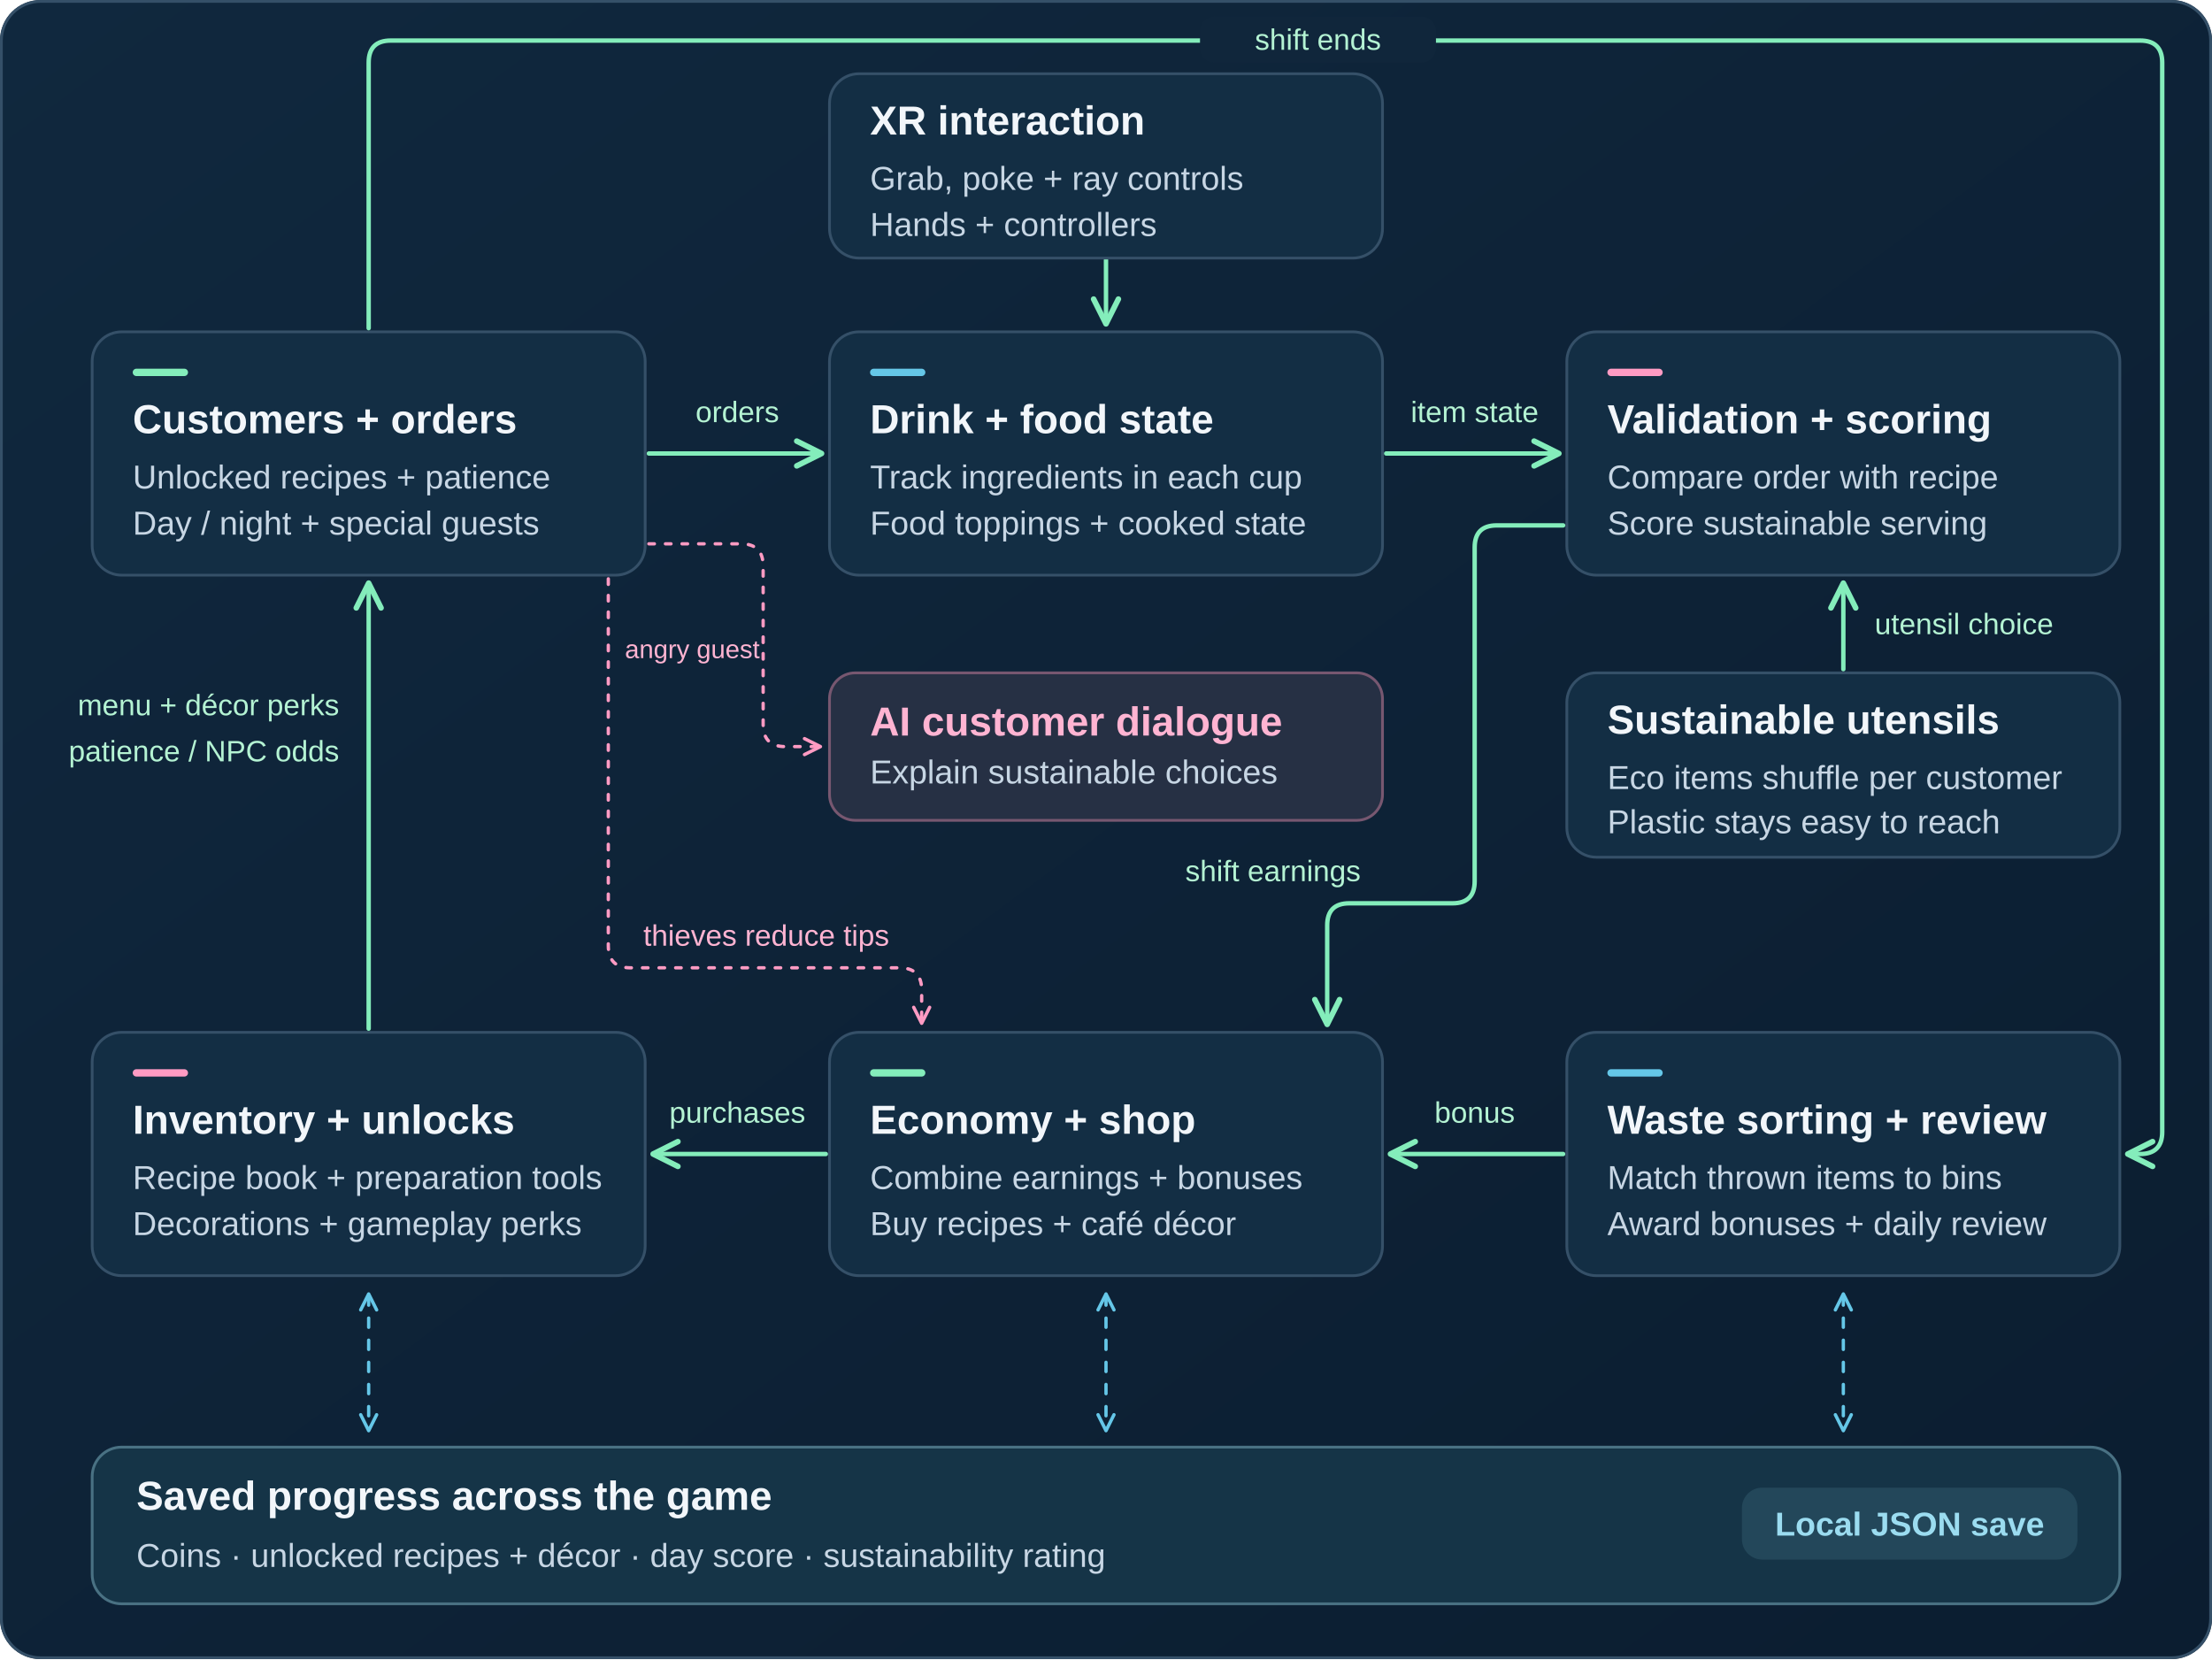
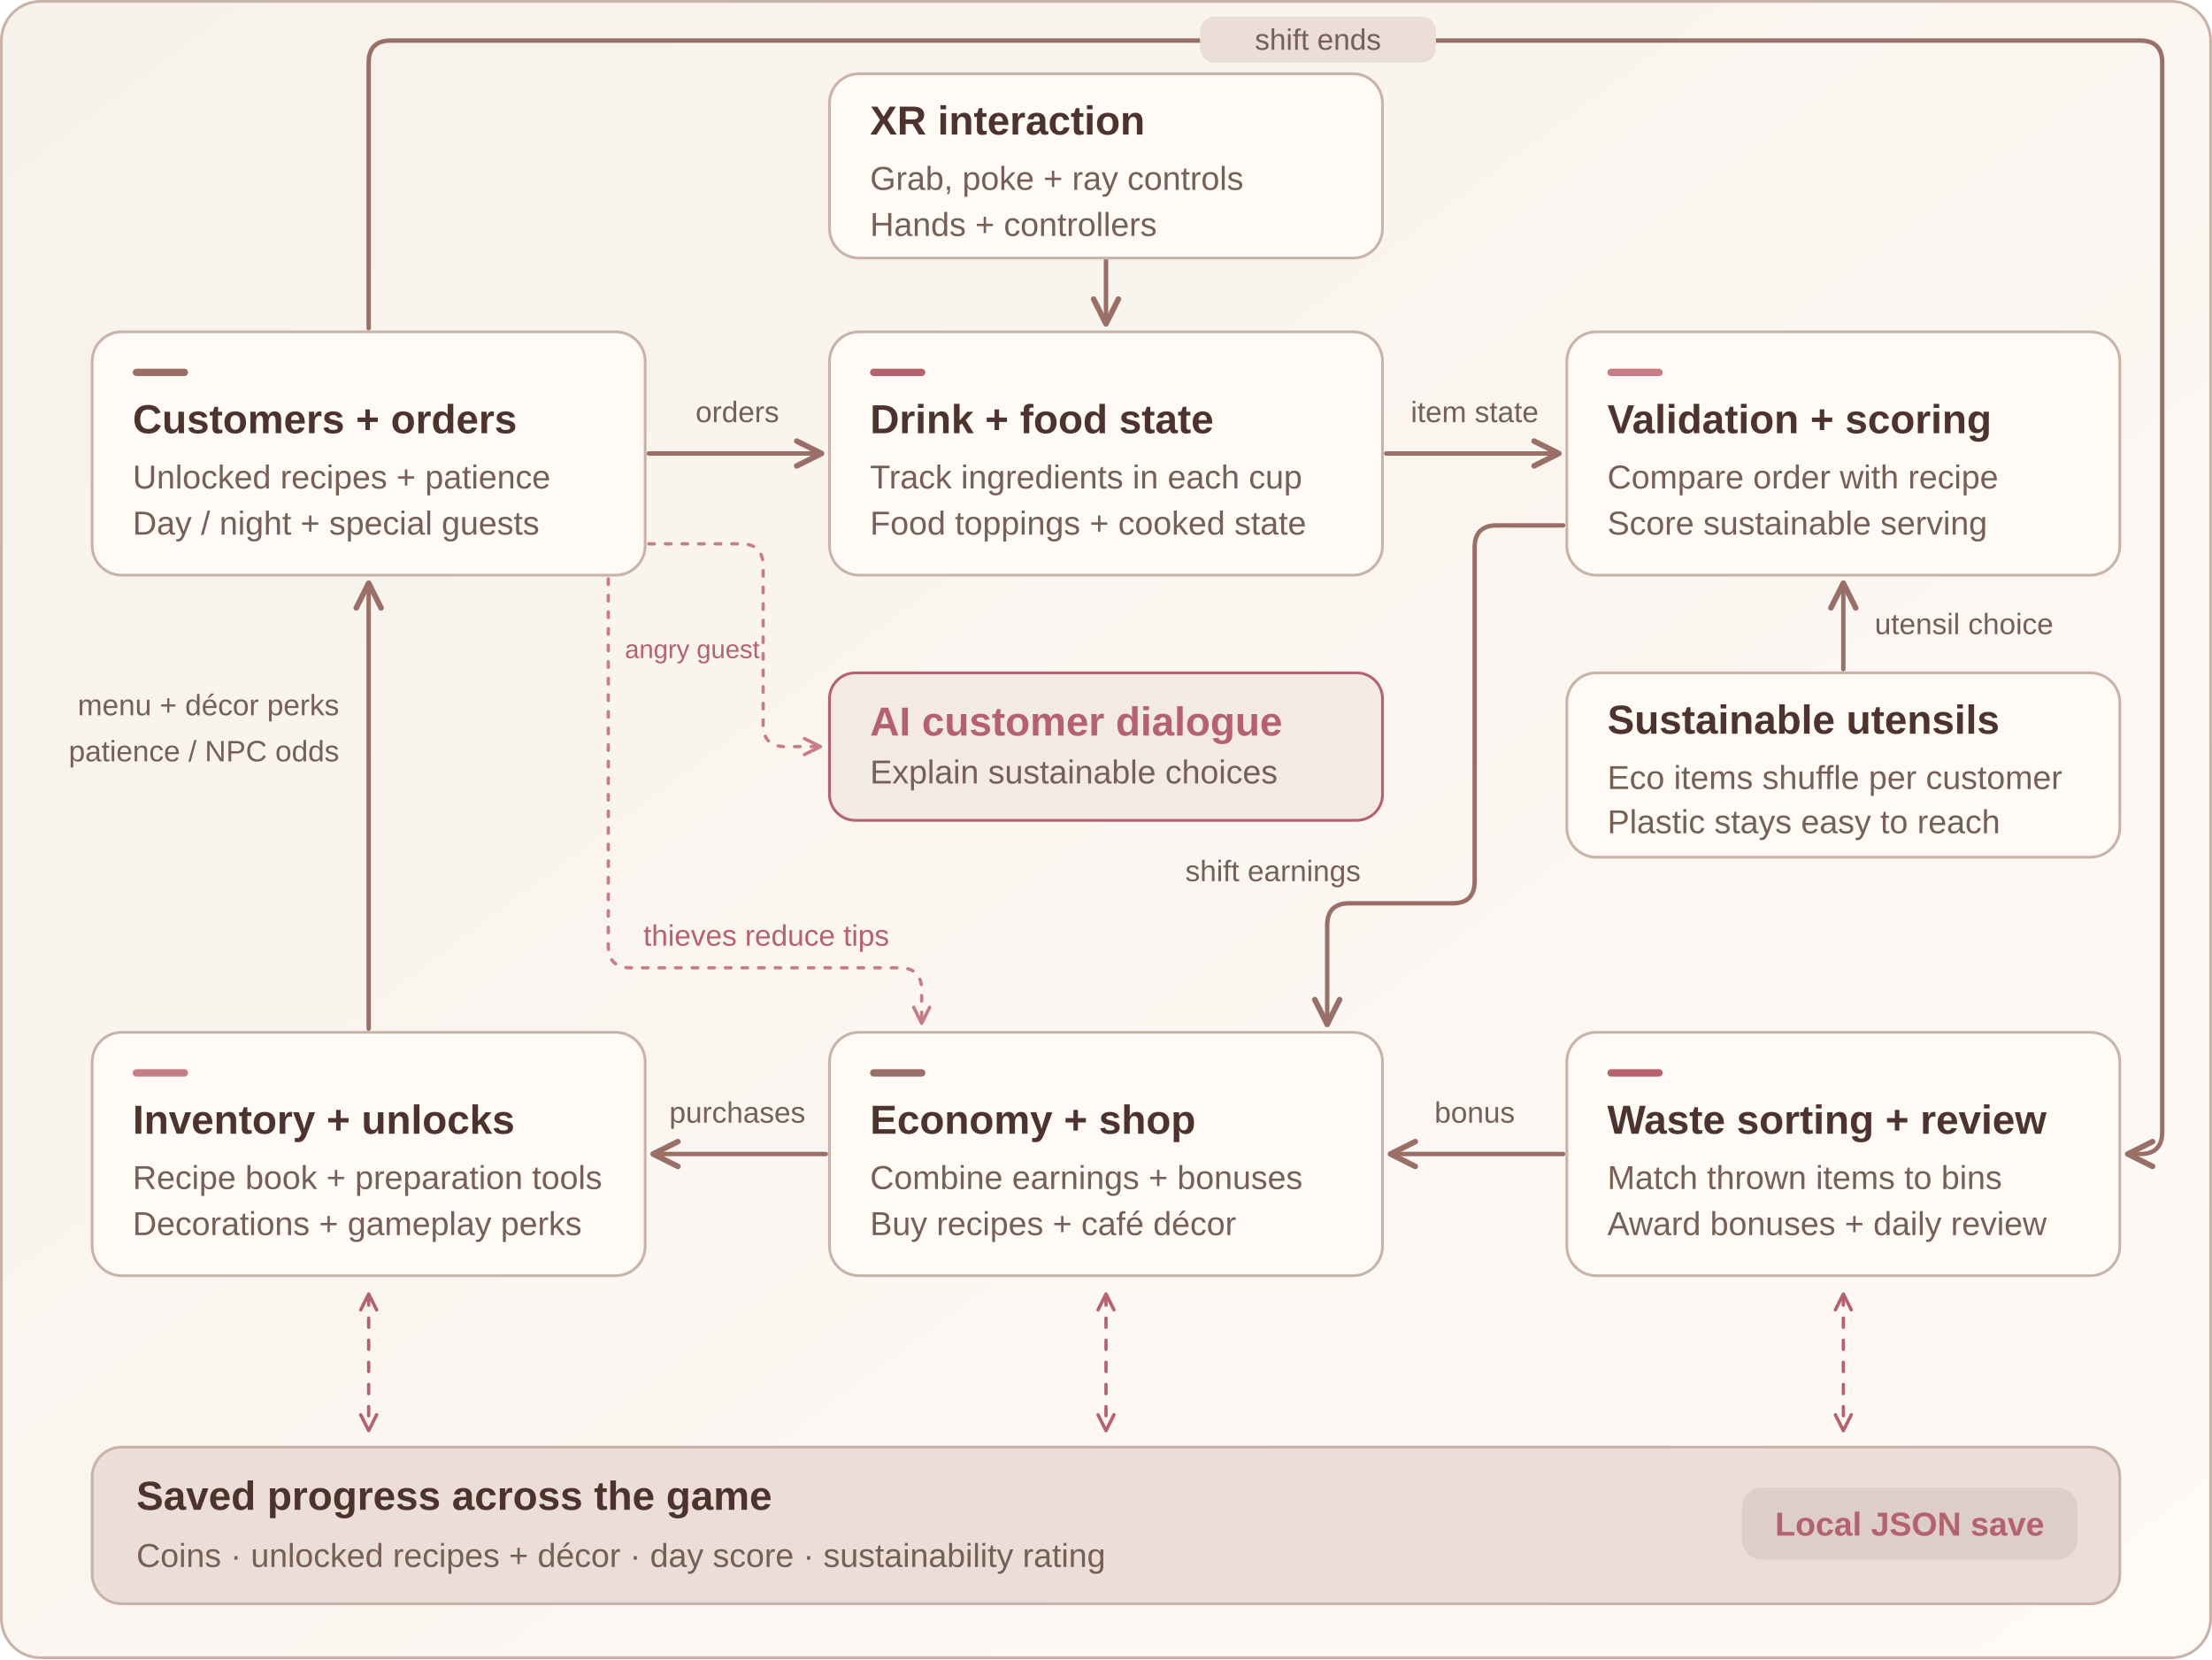
<svg xmlns="http://www.w3.org/2000/svg" width="1200" height="900" viewBox="0 0 1200 900" role="img" aria-labelledby="ecoffe-systems-title ecoffe-systems-desc">
  <defs>
    <linearGradient id="bg" x1="0" y1="0" x2="1" y2="1">
-       <stop offset="0" stop-color="#10283e" />
-       <stop offset="1" stop-color="#0b1d30" />
+       <stop offset="0" stop-color="#f7f1eb" />
+       <stop offset="1" stop-color="#fffaf6" />
    </linearGradient>
    <marker id="arrow" viewBox="0 0 10 10" refX="8" refY="5" markerWidth="7" markerHeight="7" orient="auto-start-reverse">
-       <path d="M1 1 9 5 1 9" fill="none" stroke="#84edbb" stroke-width="1.8" stroke-linecap="round" stroke-linejoin="round" />
+       <path d="M1 1 9 5 1 9" fill="none" stroke="#9a6f67" stroke-width="1.8" stroke-linecap="round" stroke-linejoin="round" />
    </marker>
    <marker id="blue" viewBox="0 0 10 10" refX="8" refY="5" markerWidth="6" markerHeight="6" orient="auto-start-reverse">
-       <path d="M1 1 9 5 1 9" fill="none" stroke="#65c7e8" stroke-width="1.7" stroke-linecap="round" stroke-linejoin="round" />
+       <path d="M1 1 9 5 1 9" fill="none" stroke="#b56270" stroke-width="1.7" stroke-linecap="round" stroke-linejoin="round" />
    </marker>
    <marker id="pink" viewBox="0 0 10 10" refX="8" refY="5" markerWidth="6" markerHeight="6" orient="auto">
-       <path d="M1 1 9 5 1 9" fill="none" stroke="#ff9bc3" stroke-width="1.7" stroke-linecap="round" stroke-linejoin="round" />
+       <path d="M1 1 9 5 1 9" fill="none" stroke="#c77d87" stroke-width="1.7" stroke-linecap="round" stroke-linejoin="round" />
    </marker>
-     <style>text { font-family:Arial,Helvetica,sans-serif; } .node { fill:#132e44; stroke:#355068; stroke-width:1.5; } .heading { fill:#f2f6fa; font-size:22px; font-weight:700; } .copy { fill:#c7d6e4; font-size:18px; } .flow { fill:none; stroke:#84edbb; stroke-width:2.4; stroke-linecap:round; stroke-linejoin:round; marker-end:url(#arrow); } .label { fill:#b4f3d3; font-size:16px; } .education { fill:none; stroke:#ff9bc3; stroke-width:1.8; stroke-dasharray:3 6; stroke-linecap:round; marker-end:url(#pink); }</style>
+     <style>text { font-family:Arial,Helvetica,sans-serif; } .node { fill:#fffaf6; stroke:#c9b2a8; stroke-width:1.5; } .heading { fill:#4d332e; font-size:22px; font-weight:700; } .copy { fill:#765f57; font-size:18px; } .flow { fill:none; stroke:#9a6f67; stroke-width:2.4; stroke-linecap:round; stroke-linejoin:round; marker-end:url(#arrow); } .label { fill:#755f58; font-size:16px; } .education { fill:none; stroke:#c77d87; stroke-width:1.8; stroke-dasharray:3 6; stroke-linecap:round; marker-end:url(#pink); }</style>
  </defs>
  <rect width="1200" height="900" rx="22" fill="url(#bg)" />
-   <rect x=".75" y=".75" width="1198.5" height="898.5" rx="21.25" fill="none" stroke="#355068" stroke-width="1.5" />
+   <rect x=".75" y=".75" width="1198.5" height="898.5" rx="21.25" fill="none" stroke="#c9b2a8" stroke-width="1.5" />
  <path class="flow" d="M600 141V174" />
  <g>
    <rect class="node" x="450" y="40" width="300" height="100" rx="16" />
    <text class="heading" x="472" y="73">XR interaction</text>
    <text class="copy" x="472" y="103">Grab, poke + ray controls</text>
    <text class="copy" x="472" y="128">Hands + controllers</text>
  </g>
  <path class="flow" d="M352 246H444" />
  <text class="label" x="400" y="229" text-anchor="middle">orders</text>
  <path class="flow" d="M752 246H844" />
  <text class="label" x="800" y="229" text-anchor="middle">item state</text>
  <g>
    <rect class="node" x="50" y="180" width="300" height="132" rx="16" />
-     <rect x="72" y="200" width="30" height="4" rx="2" fill="#84edbb" />
+     <rect x="72" y="200" width="30" height="4" rx="2" fill="#9a6f67" />
    <text class="heading" x="72" y="235">Customers + orders</text>
    <text class="copy" x="72" y="265">Unlocked recipes + patience</text>
    <text class="copy" x="72" y="290">Day / night + special guests</text>
  </g>
  <g>
    <rect class="node" x="450" y="180" width="300" height="132" rx="16" />
-     <rect x="472" y="200" width="30" height="4" rx="2" fill="#65c7e8" />
+     <rect x="472" y="200" width="30" height="4" rx="2" fill="#b56270" />
    <text class="heading" x="472" y="235">Drink + food state</text>
    <text class="copy" x="472" y="265">Track ingredients in each cup</text>
    <text class="copy" x="472" y="290">Food toppings + cooked state</text>
  </g>
  <g>
    <rect class="node" x="850" y="180" width="300" height="132" rx="16" />
-     <rect x="872" y="200" width="30" height="4" rx="2" fill="#ff9bc3" />
+     <rect x="872" y="200" width="30" height="4" rx="2" fill="#c77d87" />
    <text class="heading" x="872" y="235">Validation + scoring</text>
    <text class="copy" x="872" y="265">Compare order with recipe</text>
    <text class="copy" x="872" y="290">Score sustainable serving</text>
  </g>
  <path class="education" d="M352 295H402Q414 295 414 307V393Q414 405 426 405H444" />
-   <text x="339" y="357" fill="#ffb4d2" font-size="14">angry guest</text>
+   <text x="339" y="357" fill="#b56270" font-size="14">angry guest</text>
  <g>
-     <rect x="450" y="365" width="300" height="80" rx="14" fill="#263044" stroke="#775770" stroke-width="1.5" />
-     <text x="472" y="399" fill="#ffb4d2" font-size="22" font-weight="700">AI customer dialogue</text>
+     <rect x="450" y="365" width="300" height="80" rx="14" fill="#f3eae5" stroke="#b56270" stroke-width="1.5" />
+     <text x="472" y="399" fill="#b56270" font-size="22" font-weight="700">AI customer dialogue</text>
    <text class="copy" x="472" y="425">Explain sustainable choices</text>
  </g>
  <path class="flow" d="M1000 363V318" />
  <text class="label" x="1017" y="344">utensil choice</text>
  <g>
    <rect class="node" x="850" y="365" width="300" height="100" rx="16" />
    <text class="heading" x="872" y="398">Sustainable utensils</text>
    <text class="copy" x="872" y="428">Eco items shuffle per customer</text>
    <text class="copy" x="872" y="452">Plastic stays easy to reach</text>
  </g>
  <path class="flow" d="M200 558V318" />
  <text class="label" x="184" y="388" text-anchor="end">menu + décor perks</text>
  <text class="label" x="184" y="413" text-anchor="end">patience / NPC odds</text>
  <path class="flow" d="M848 285H812Q800 285 800 297V478Q800 490 788 490H732Q720 490 720 502V554" />
  <text class="label" x="643" y="478">shift earnings</text>
  <path class="education" d="M330 314V513Q330 525 342 525H488Q500 525 500 537V554" />
-   <text x="349" y="513" fill="#ffb4d2" font-size="16">thieves reduce tips</text>
+   <text x="349" y="513" fill="#b56270" font-size="16">thieves reduce tips</text>
  <path class="flow" d="M448 626H356" />
  <text class="label" x="400" y="609" text-anchor="middle">purchases</text>
  <path class="flow" d="M848 626H756" />
  <text class="label" x="800" y="609" text-anchor="middle">bonus</text>
  <path class="flow" d="M200 178V34Q200 22 212 22H1161Q1173 22 1173 34V614Q1173 626 1161 626H1156" />
-   <rect x="651" y="9" width="128" height="25" rx="8" fill="#10263b" />
+   <rect x="651" y="9" width="128" height="25" rx="8" fill="#eaded7" />
  <text class="label" x="715" y="27" text-anchor="middle">shift ends</text>
  <g>
    <rect class="node" x="50" y="560" width="300" height="132" rx="16" />
-     <rect x="72" y="580" width="30" height="4" rx="2" fill="#ff9bc3" />
+     <rect x="72" y="580" width="30" height="4" rx="2" fill="#c77d87" />
    <text class="heading" x="72" y="615">Inventory + unlocks</text>
    <text class="copy" x="72" y="645">Recipe book + preparation tools</text>
    <text class="copy" x="72" y="670">Decorations + gameplay perks</text>
  </g>
  <g>
    <rect class="node" x="450" y="560" width="300" height="132" rx="16" />
-     <rect x="472" y="580" width="30" height="4" rx="2" fill="#84edbb" />
+     <rect x="472" y="580" width="30" height="4" rx="2" fill="#9a6f67" />
    <text class="heading" x="472" y="615">Economy + shop</text>
    <text class="copy" x="472" y="645">Combine earnings + bonuses</text>
    <text class="copy" x="472" y="670">Buy recipes + café décor</text>
  </g>
  <g>
    <rect class="node" x="850" y="560" width="300" height="132" rx="16" />
-     <rect x="872" y="580" width="30" height="4" rx="2" fill="#65c7e8" />
+     <rect x="872" y="580" width="30" height="4" rx="2" fill="#b56270" />
    <text class="heading" x="872" y="615">Waste sorting + review</text>
    <text class="copy" x="872" y="645">Match thrown items to bins</text>
    <text class="copy" x="872" y="670">Award bonuses + daily review</text>
  </g>
-   <g fill="none" stroke="#65c7e8" stroke-width="1.8" stroke-dasharray="5 7" stroke-linecap="round" marker-start="url(#blue)" marker-end="url(#blue)">
+   <g fill="none" stroke="#b56270" stroke-width="1.8" stroke-dasharray="5 7" stroke-linecap="round" marker-start="url(#blue)" marker-end="url(#blue)">
    <path d="M200 703V775" />
    <path d="M600 703V775" />
    <path d="M1000 703V775" />
  </g>
-   <rect x="50" y="785" width="1100" height="85" rx="16" fill="#153447" stroke="#497183" stroke-width="1.5" />
-   <text x="74" y="819" fill="#f2f6fa" font-size="22" font-weight="700">Saved progress across the game</text>
-   <text x="74" y="850" fill="#c7d6e4" font-size="18">Coins · unlocked recipes + décor · day score · sustainability rating</text>
-   <rect x="945" y="807" width="182" height="39" rx="11" fill="#23475a" />
-   <text x="1036" y="833" fill="#9bdcf0" font-size="18" font-weight="700" text-anchor="middle">Local JSON save</text>
+   <rect x="50" y="785" width="1100" height="85" rx="16" fill="#eaded7" stroke="#c9b2a8" stroke-width="1.5" />
+   <text x="74" y="819" fill="#4d332e" font-size="22" font-weight="700">Saved progress across the game</text>
+   <text x="74" y="850" fill="#765f57" font-size="18">Coins · unlocked recipes + décor · day score · sustainability rating</text>
+   <rect x="945" y="807" width="182" height="39" rx="11" fill="#ddcec7" />
+   <text x="1036" y="833" fill="#b56270" font-size="18" font-weight="700" text-anchor="middle">Local JSON save</text>
</svg>
